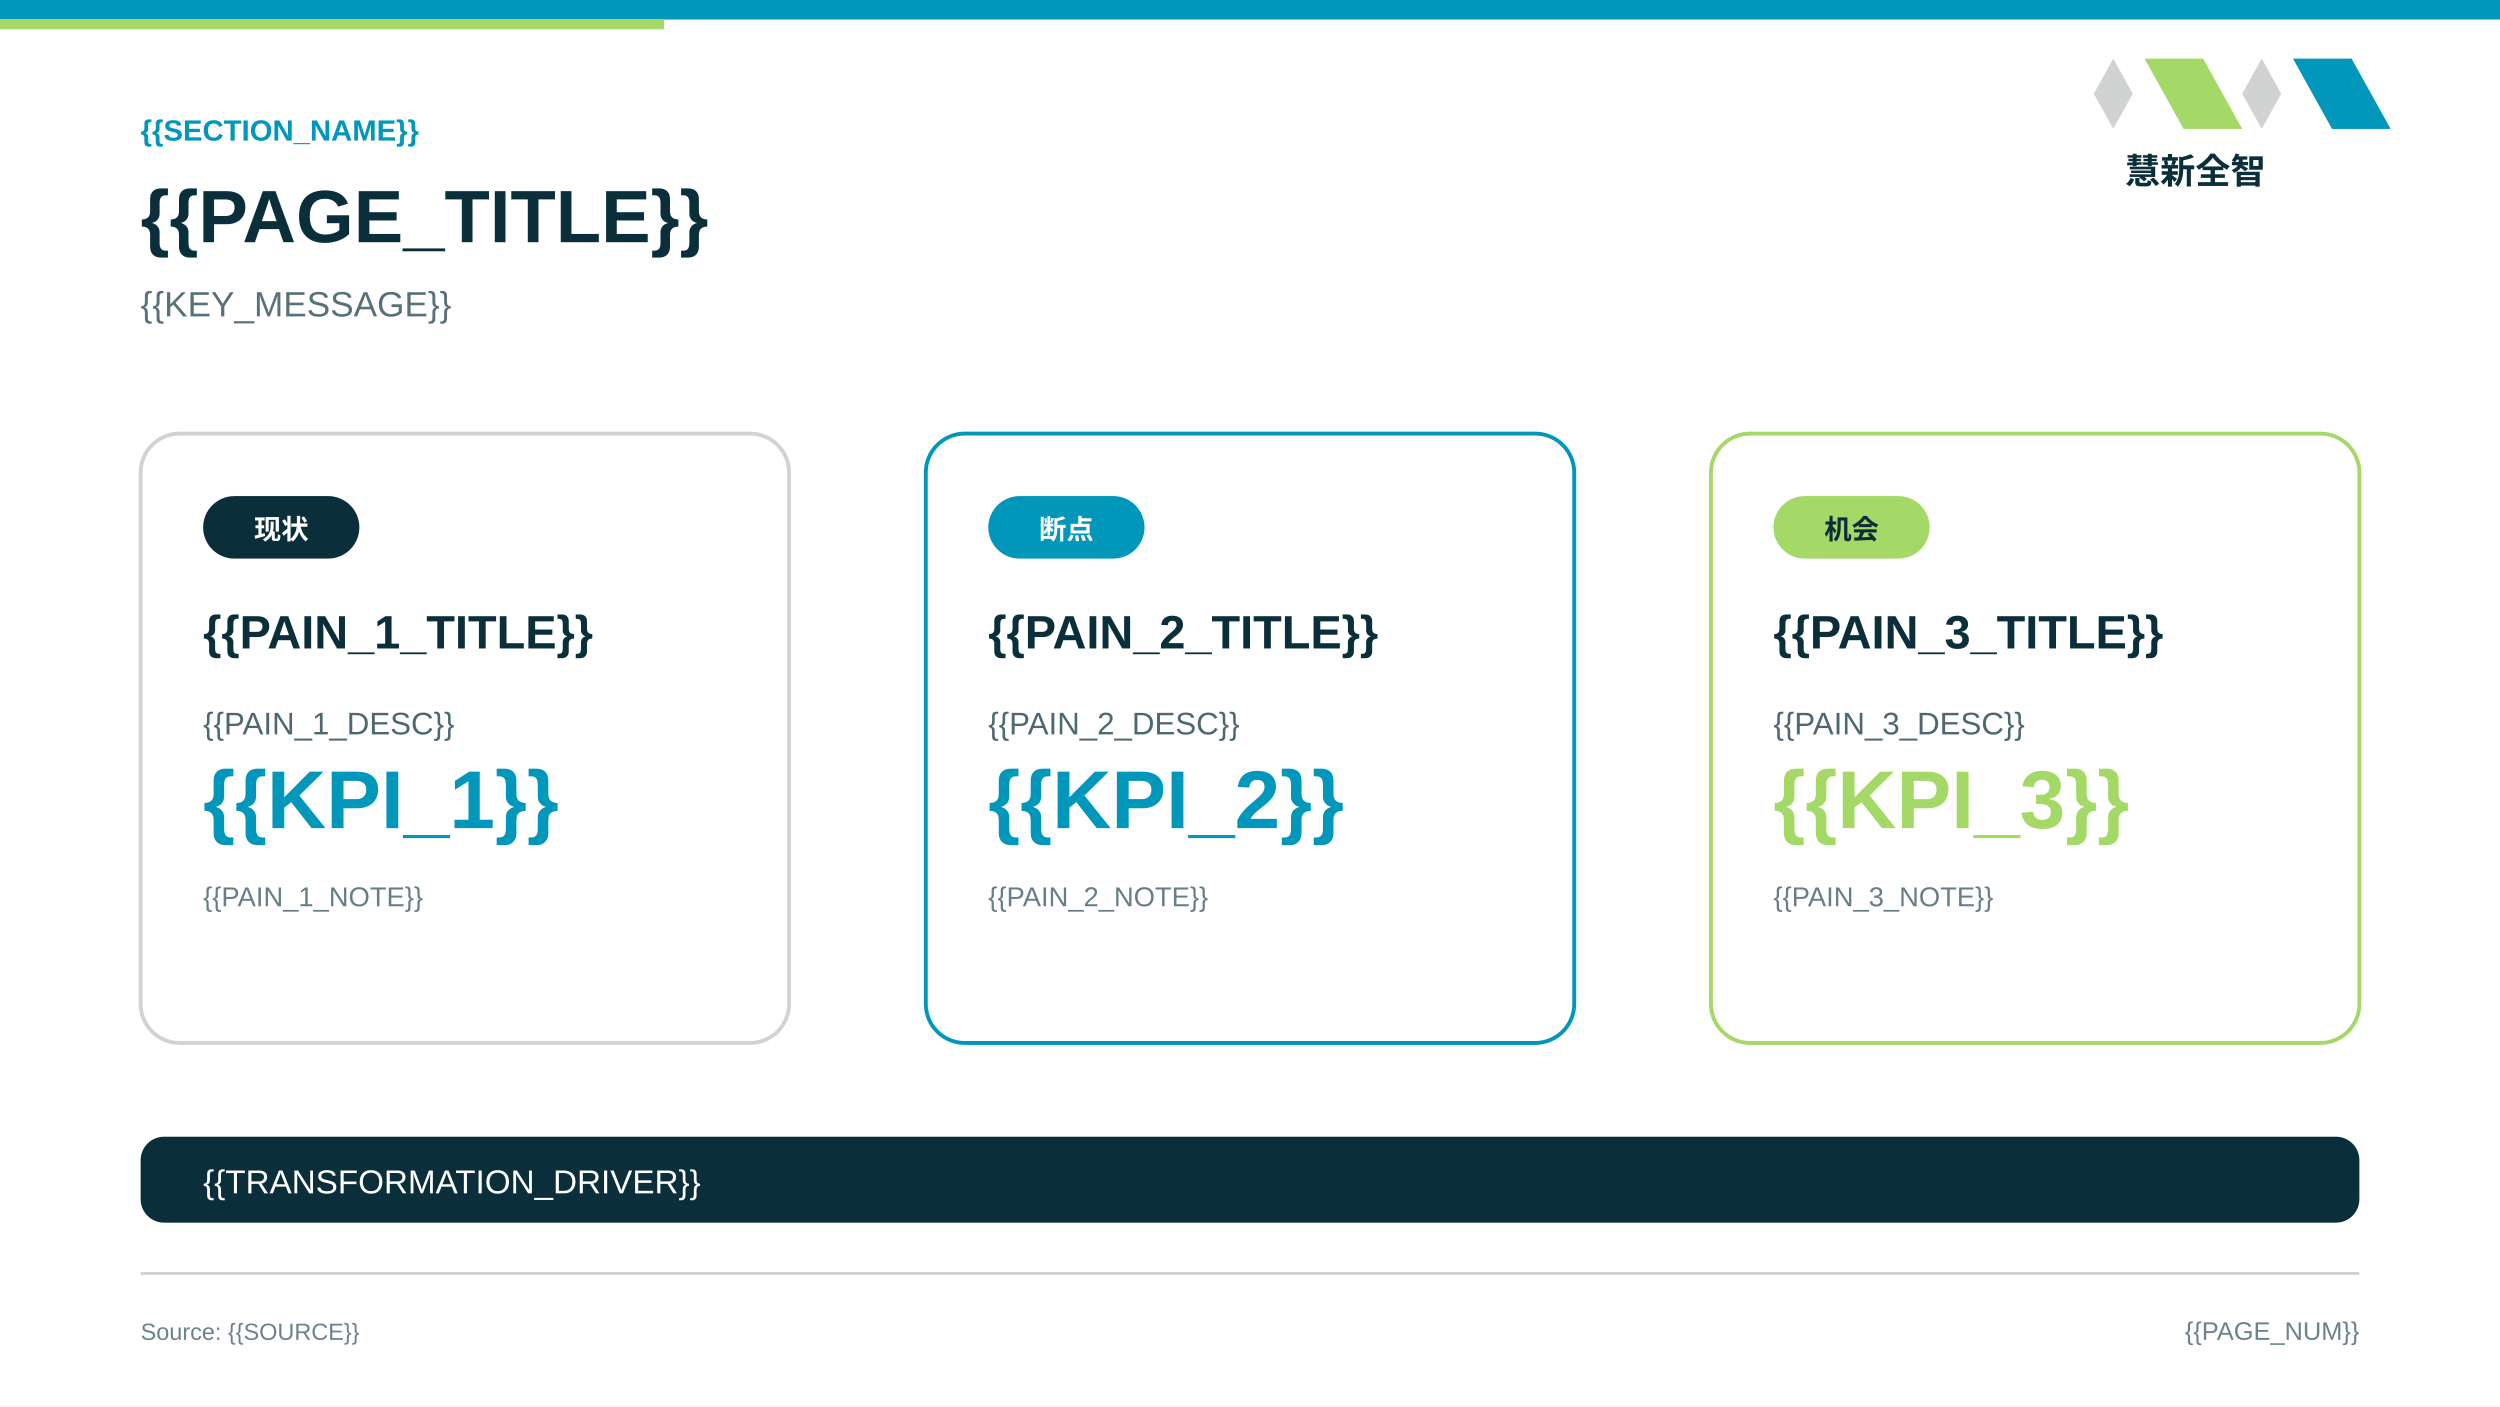
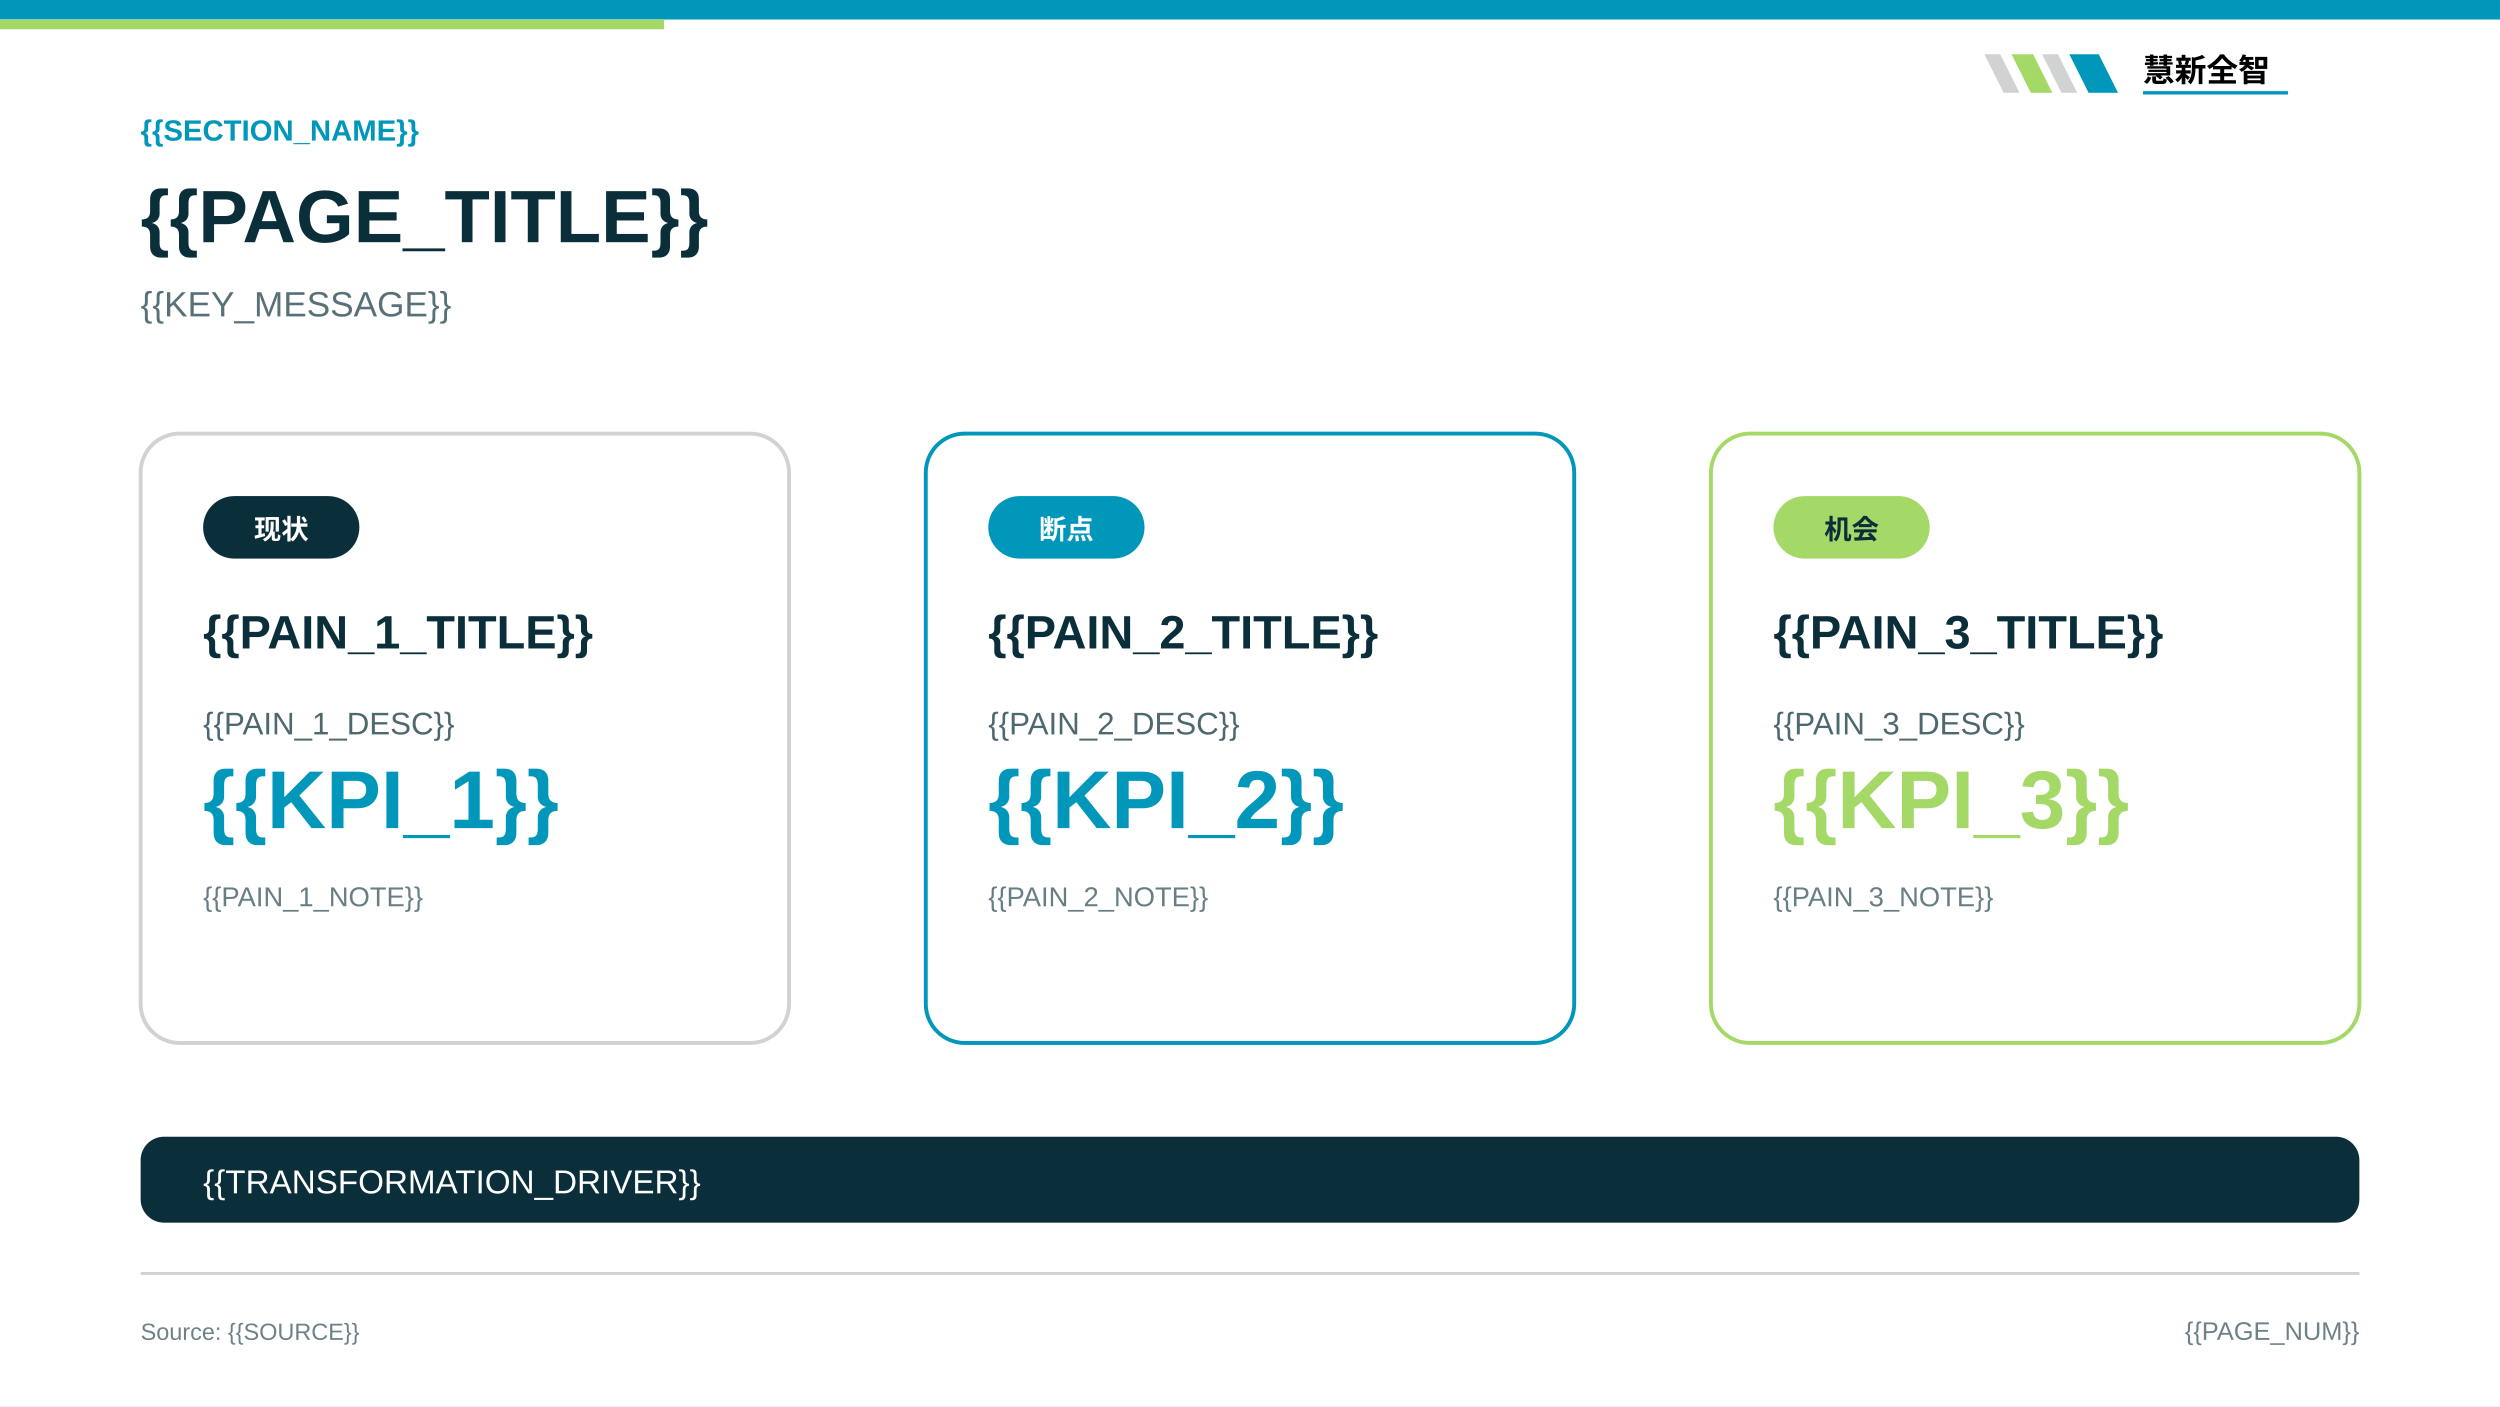
<svg xmlns="http://www.w3.org/2000/svg" viewBox="0 0 1280 720">
  <rect x="0" y="0" width="1280" height="720" fill="#FFFFFF" />
  <rect x="0" y="0" width="1280" height="10" fill="#0097BA" />
  <rect x="0" y="10" width="340" height="5" fill="#A4D968" />
  <text x="72" y="72" fill="#0097BA" font-family="Microsoft YaHei, PingFang SC, Arial, sans-serif" font-size="15" font-weight="700">{{SECTION_NAME}}</text>
  <text x="72" y="124" fill="#0B2F3A" font-family="Microsoft YaHei, PingFang SC, Arial, sans-serif" font-size="38" font-weight="700">{{PAGE_TITLE}}</text>
  <text x="72" y="162" fill="#0B2F3A" fill-opacity="0.68" font-family="Microsoft YaHei, PingFang SC, Arial, sans-serif" font-size="18">{{KEY_MESSAGE}}</text>
-   <g id="huixin-mark">
-     <polygon points="1072,48 1082,30 1092,48 1082,66" fill="#D1D3D3" />
-     <polygon points="1098,30 1128,30 1148,66 1118,66" fill="#A4D968" />
-     <polygon points="1148,48 1158,30 1168,48 1158,66" fill="#D1D3D3" />
-     <polygon points="1174,30 1204,30 1224,66 1194,66" fill="#0097BA" />
-     <text x="1088" y="94" fill="#0B2F3A" font-family="Microsoft YaHei, PingFang SC, Arial, sans-serif" font-size="18" font-weight="700">慧新全智</text>
+   <g id="huixin-logo" transform="translate(1016 22) scale(0.58)">
+     <polygon points="0,10 14,10 31,44 17,44" fill="#D1D3D3" />
+     <polygon points="24,10 43,10 60,44 41,44" fill="#A4D968" />
+     <polygon points="51,10 65,10 82,44 68,44" fill="#D1D3D3" />
+     <polygon points="75,10 101,10 118,44 92,44" fill="#0097BA" />
+     <text x="140" y="34" fill="#000000" font-family="Microsoft YaHei, PingFang SC, Arial, sans-serif" font-size="28" font-weight="700">慧新全智</text>
+     <line x1="140" y1="44" x2="268" y2="44" stroke="#0097BA" stroke-width="3" />
  </g>
  <rect x="72" y="222" width="332" height="312" rx="20" fill="#FFFFFF" stroke="#D1D3D3" stroke-width="2" />
  <rect x="104" y="254" width="80" height="32" rx="16" fill="#0B2F3A" />
  <text x="144" y="276" text-anchor="middle" fill="#FFFFFF" font-family="Microsoft YaHei, PingFang SC, Arial, sans-serif" font-size="14" font-weight="700">现状</text>
  <text x="104" y="332" fill="#0B2F3A" font-family="Microsoft YaHei, PingFang SC, Arial, sans-serif" font-size="24" font-weight="700">{{PAIN_1_TITLE}}</text>
  <text x="104" y="376" fill="#0B2F3A" fill-opacity="0.72" font-family="Microsoft YaHei, PingFang SC, Arial, sans-serif" font-size="16">{{PAIN_1_DESC}}</text>
  <text x="104" y="424" fill="#0097BA" font-family="Microsoft YaHei, PingFang SC, Arial, sans-serif" font-size="42" font-weight="700">{{KPI_1}}</text>
  <text x="104" y="464" fill="#0B2F3A" fill-opacity="0.62" font-family="Microsoft YaHei, PingFang SC, Arial, sans-serif" font-size="14">{{PAIN_1_NOTE}}</text>
  <rect x="474" y="222" width="332" height="312" rx="20" fill="#FFFFFF" stroke="#0097BA" stroke-width="2" />
  <rect x="506" y="254" width="80" height="32" rx="16" fill="#0097BA" />
  <text x="546" y="276" text-anchor="middle" fill="#FFFFFF" font-family="Microsoft YaHei, PingFang SC, Arial, sans-serif" font-size="14" font-weight="700">断点</text>
  <text x="506" y="332" fill="#0B2F3A" font-family="Microsoft YaHei, PingFang SC, Arial, sans-serif" font-size="24" font-weight="700">{{PAIN_2_TITLE}}</text>
  <text x="506" y="376" fill="#0B2F3A" fill-opacity="0.72" font-family="Microsoft YaHei, PingFang SC, Arial, sans-serif" font-size="16">{{PAIN_2_DESC}}</text>
  <text x="506" y="424" fill="#0097BA" font-family="Microsoft YaHei, PingFang SC, Arial, sans-serif" font-size="42" font-weight="700">{{KPI_2}}</text>
  <text x="506" y="464" fill="#0B2F3A" fill-opacity="0.62" font-family="Microsoft YaHei, PingFang SC, Arial, sans-serif" font-size="14">{{PAIN_2_NOTE}}</text>
  <rect x="876" y="222" width="332" height="312" rx="20" fill="#FFFFFF" stroke="#A4D968" stroke-width="2" />
  <rect x="908" y="254" width="80" height="32" rx="16" fill="#A4D968" />
  <text x="948" y="276" text-anchor="middle" fill="#0B2F3A" font-family="Microsoft YaHei, PingFang SC, Arial, sans-serif" font-size="14" font-weight="700">机会</text>
  <text x="908" y="332" fill="#0B2F3A" font-family="Microsoft YaHei, PingFang SC, Arial, sans-serif" font-size="24" font-weight="700">{{PAIN_3_TITLE}}</text>
  <text x="908" y="376" fill="#0B2F3A" fill-opacity="0.72" font-family="Microsoft YaHei, PingFang SC, Arial, sans-serif" font-size="16">{{PAIN_3_DESC}}</text>
  <text x="908" y="424" fill="#A4D968" font-family="Microsoft YaHei, PingFang SC, Arial, sans-serif" font-size="42" font-weight="700">{{KPI_3}}</text>
  <text x="908" y="464" fill="#0B2F3A" fill-opacity="0.62" font-family="Microsoft YaHei, PingFang SC, Arial, sans-serif" font-size="14">{{PAIN_3_NOTE}}</text>
  <rect x="72" y="582" width="1136" height="44" rx="12" fill="#0B2F3A" />
  <text x="104" y="611" fill="#FFFFFF" font-family="Microsoft YaHei, PingFang SC, Arial, sans-serif" font-size="17">{{TRANSFORMATION_DRIVER}}</text>
  <line x1="72" y1="652" x2="1208" y2="652" stroke="#D1D3D3" stroke-width="1.5" />
  <text x="72" y="686" fill="#0B2F3A" fill-opacity="0.6" font-family="Microsoft YaHei, PingFang SC, Arial, sans-serif" font-size="12">Source: {{SOURCE}}</text>
  <text x="1208" y="686" text-anchor="end" fill="#0B2F3A" fill-opacity="0.6" font-family="Microsoft YaHei, PingFang SC, Arial, sans-serif" font-size="13">{{PAGE_NUM}}</text>
</svg>
